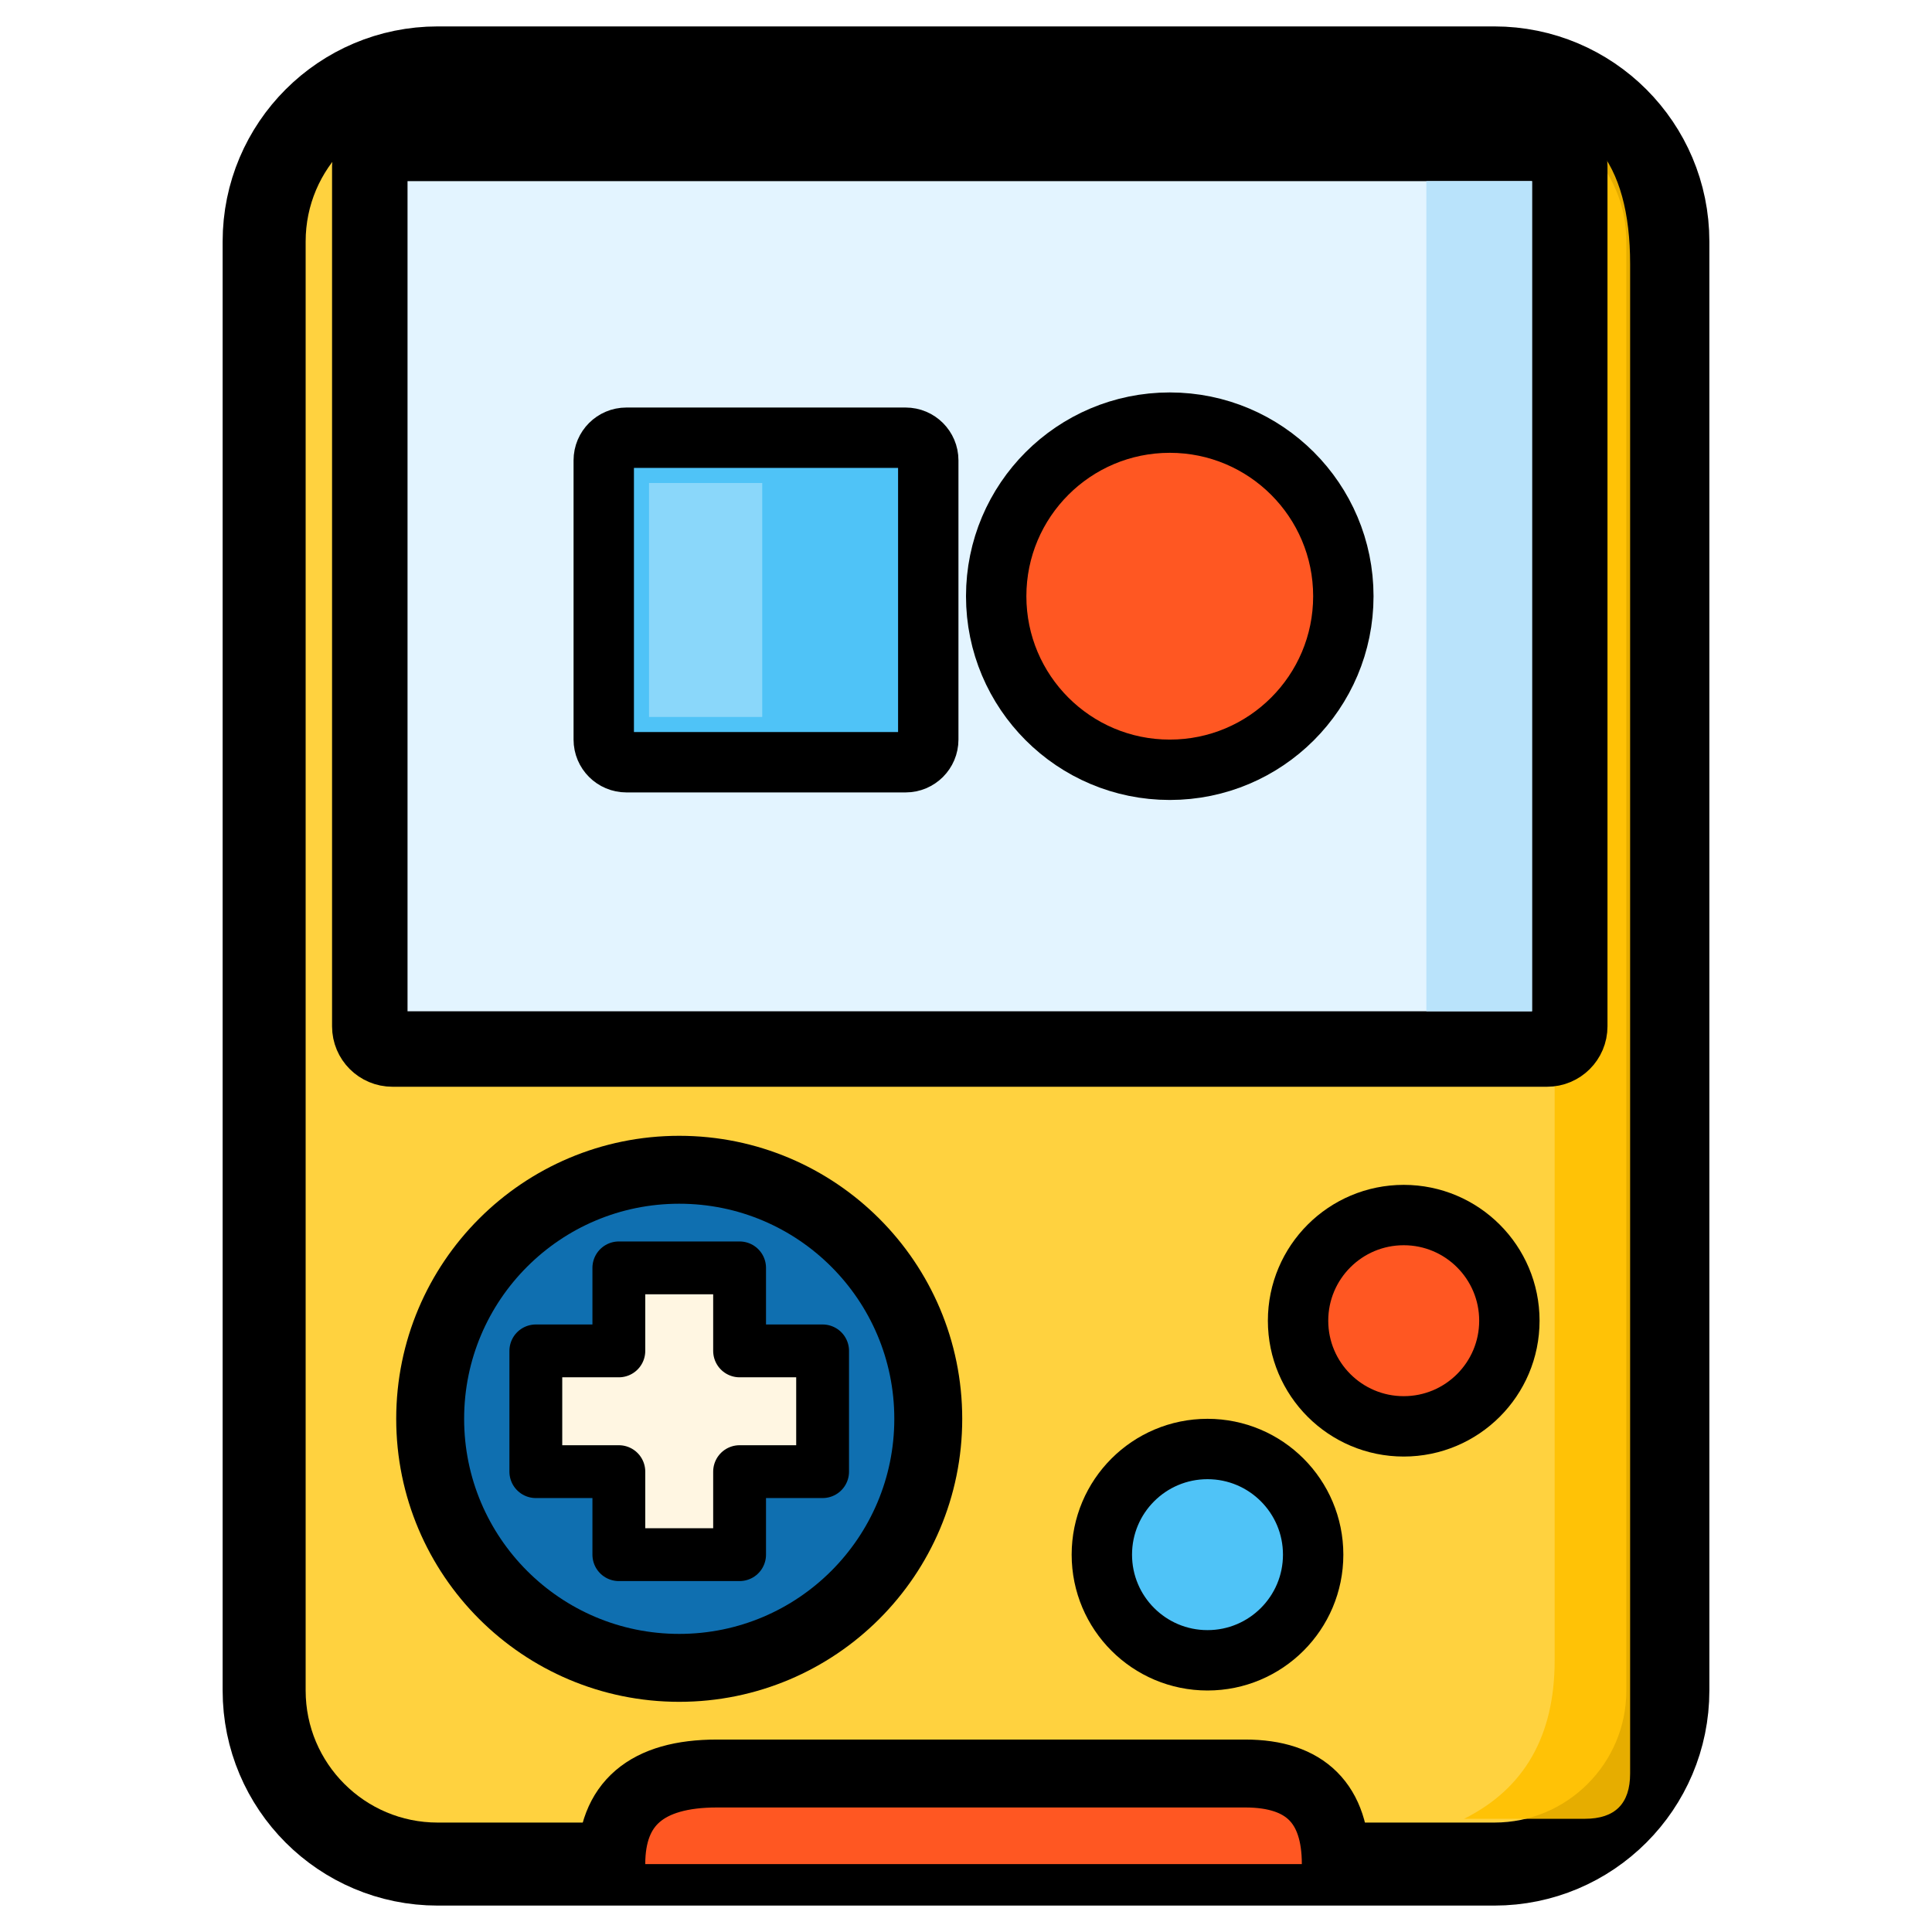
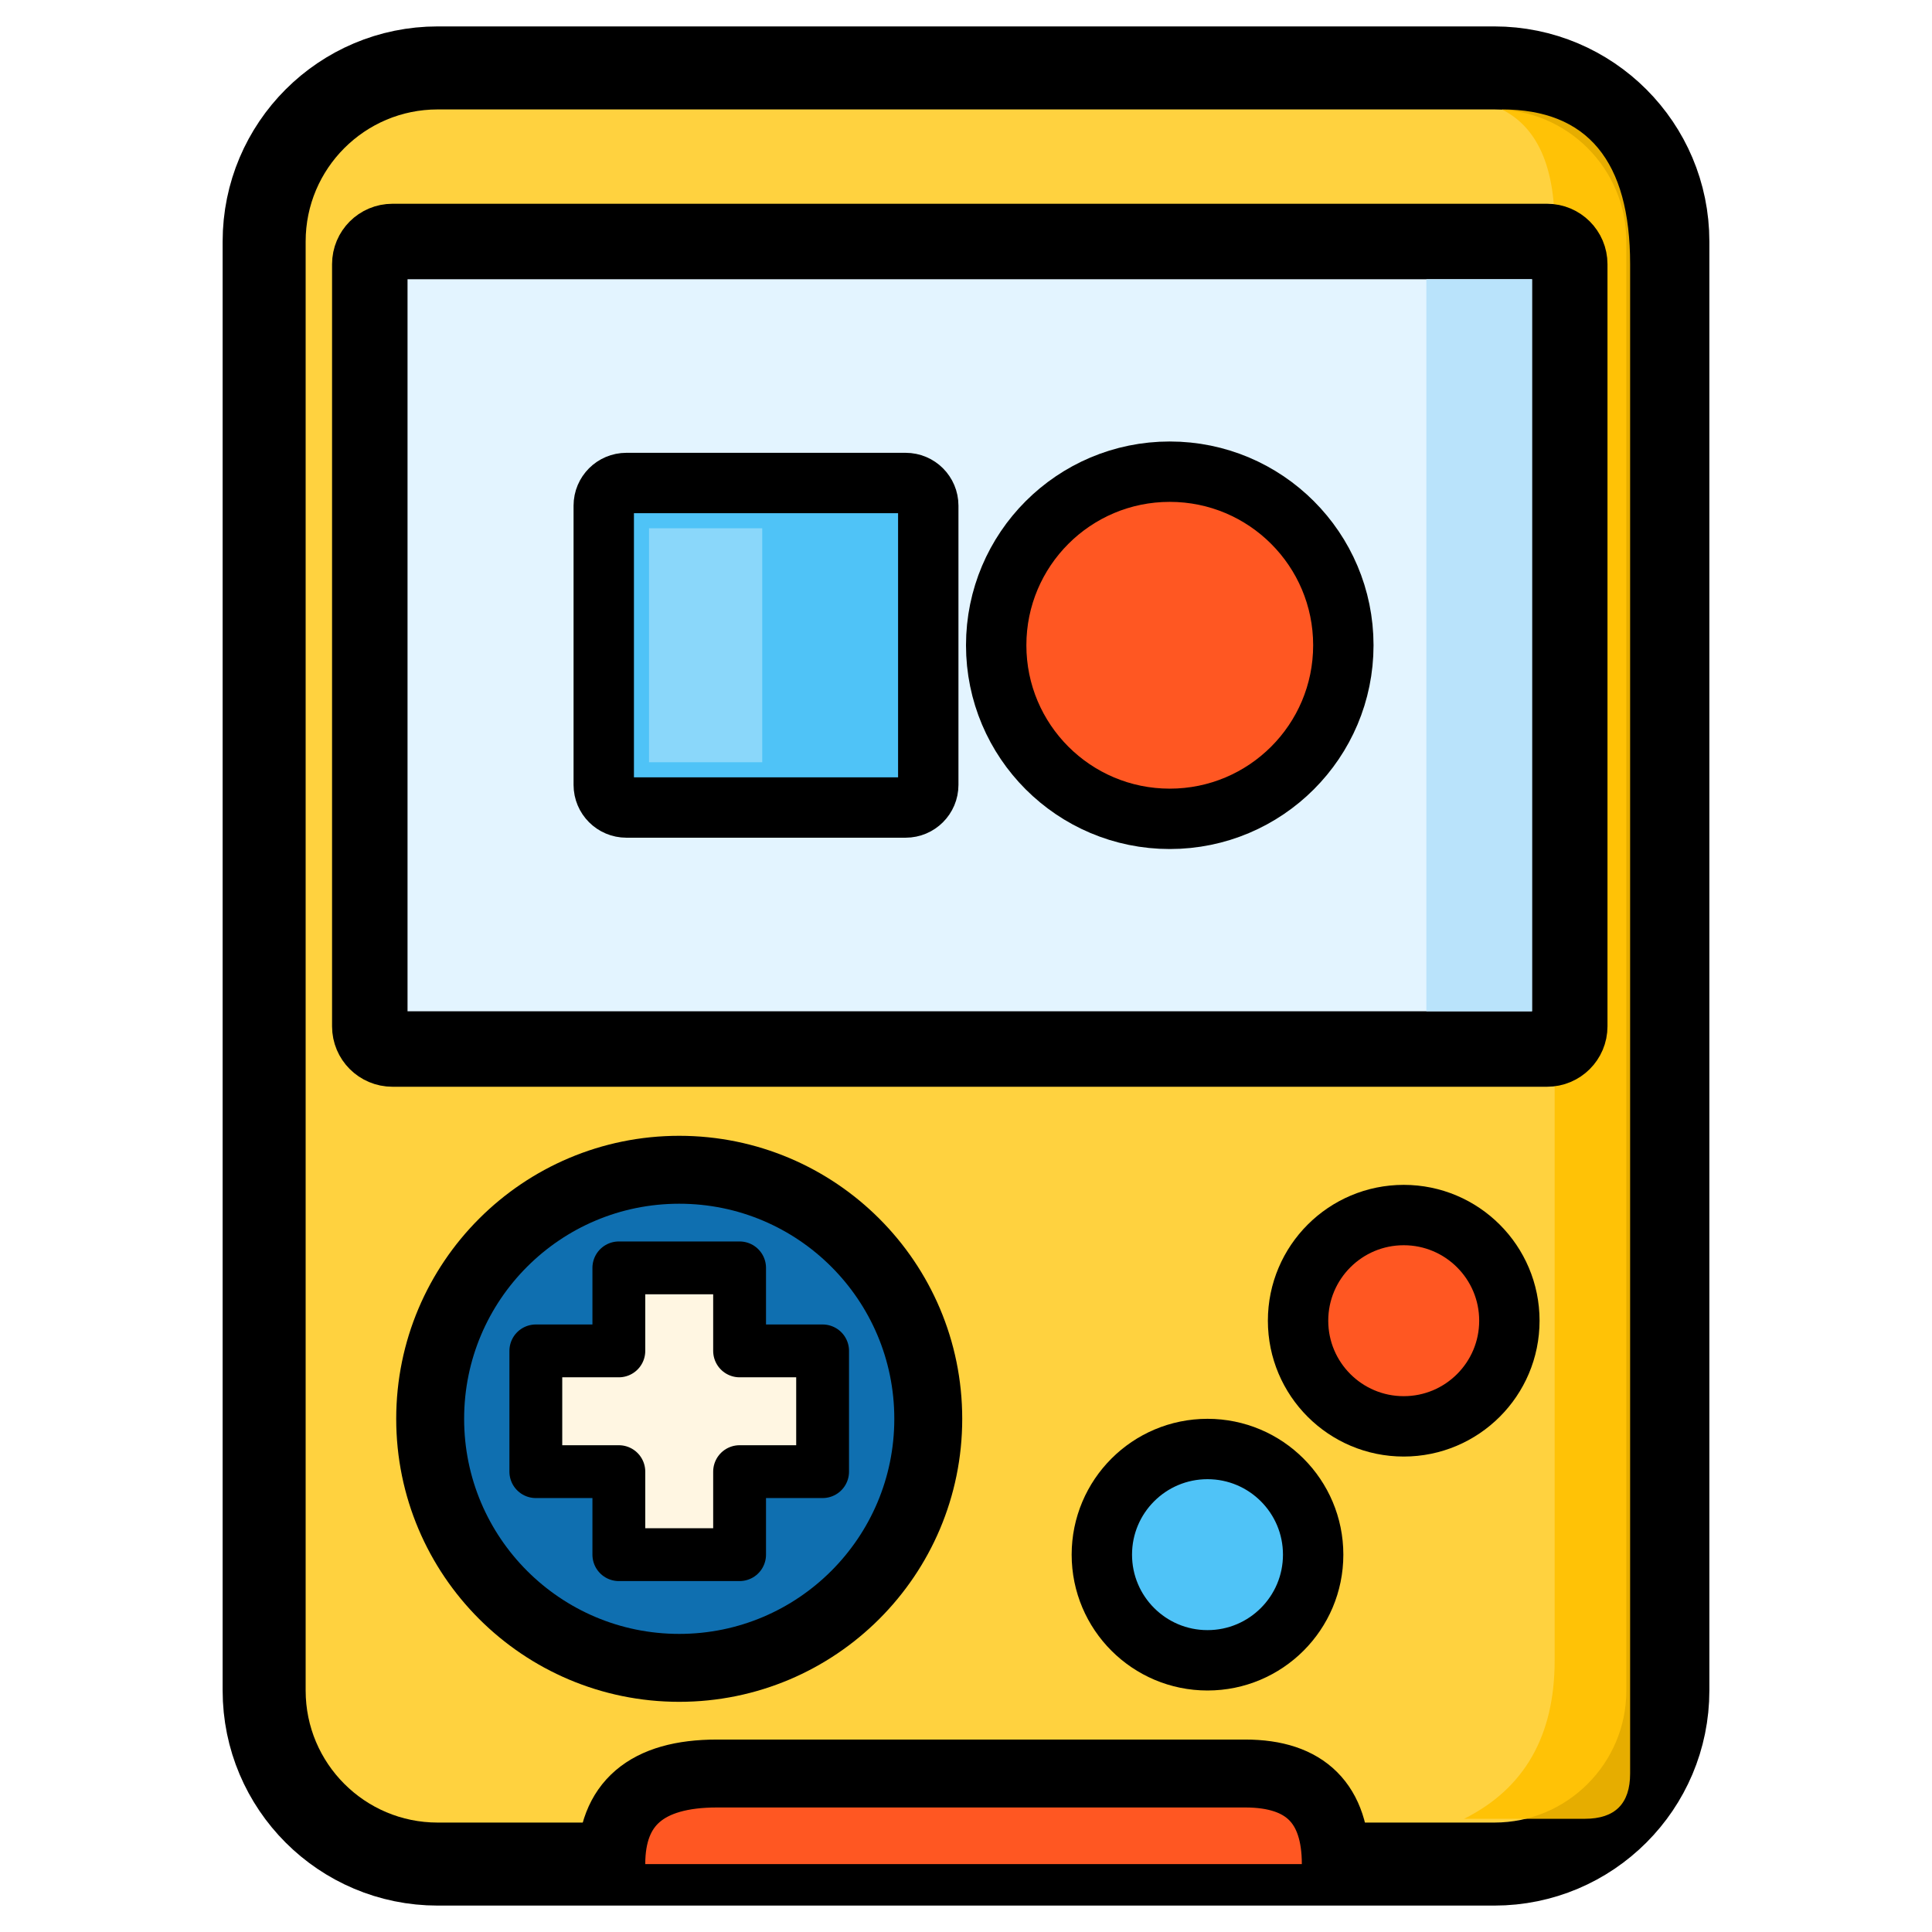
<svg xmlns="http://www.w3.org/2000/svg" viewBox="0 0 512 512">
  <g stroke-linecap="round" stroke-linejoin="round">
    <rect x="70" y="18" width="372" height="476" rx="46" fill="#FFD23F" stroke="#000" stroke-width="22" />
    <path d="M398 29 Q432 29 432 70 L432 470 Q432 482 420 482 L388 482 Q412 470 412 440 L412 60 Q412 36 398 29Z" fill="#FFC000" opacity=".9" />
-     <rect x="98" y="38" width="318" height="240" rx="6" fill="#E3F4FF" stroke="#000" stroke-width="20" />
-     <rect x="378" y="48" width="28" height="220" fill="#B9E3FB" />
-     <rect x="160" y="116" width="86" height="86" rx="6" fill="#4FC3F7" stroke="#000" stroke-width="16" />
-     <rect x="172" y="128" width="30" height="62" fill="#8AD7FA" />
-     <circle cx="310" cy="158" r="46" fill="#FF5722" stroke="#000" stroke-width="16" />
+     <rect x="98" y="64" width="318" height="214" rx="6" fill="#E3F4FF" stroke="#000" stroke-width="20" />
+     <rect x="378" y="74" width="28" height="194" fill="#B9E3FB" />
+     <rect x="160" y="128" width="86" height="86" rx="6" fill="#4FC3F7" stroke="#000" stroke-width="16" />
+     <rect x="172" y="140" width="30" height="62" fill="#8AD7FA" />
+     <circle cx="310" cy="171" r="46" fill="#FF5722" stroke="#000" stroke-width="16" />
    <circle cx="180" cy="376" r="66" fill="#0F6FB0" stroke="#000" stroke-width="18" />
    <path d="M164 330 h32 v22 h22 v32 h-22 v22 h-32 v-22 h-22 v-32 h22z" transform="translate(0 6)" fill="#FFF6E2" stroke="#000" stroke-width="14" />
    <circle cx="372" cy="350" r="28" fill="#FF5722" stroke="#000" stroke-width="16" />
    <circle cx="320" cy="412" r="28" fill="#4FC3F7" stroke="#000" stroke-width="16" />
    <path d="M162 494 Q162 470 190 470 L330 470 Q354 470 354 494" fill="#FF5722" stroke="#000" stroke-width="18" />
  </g>
</svg>
